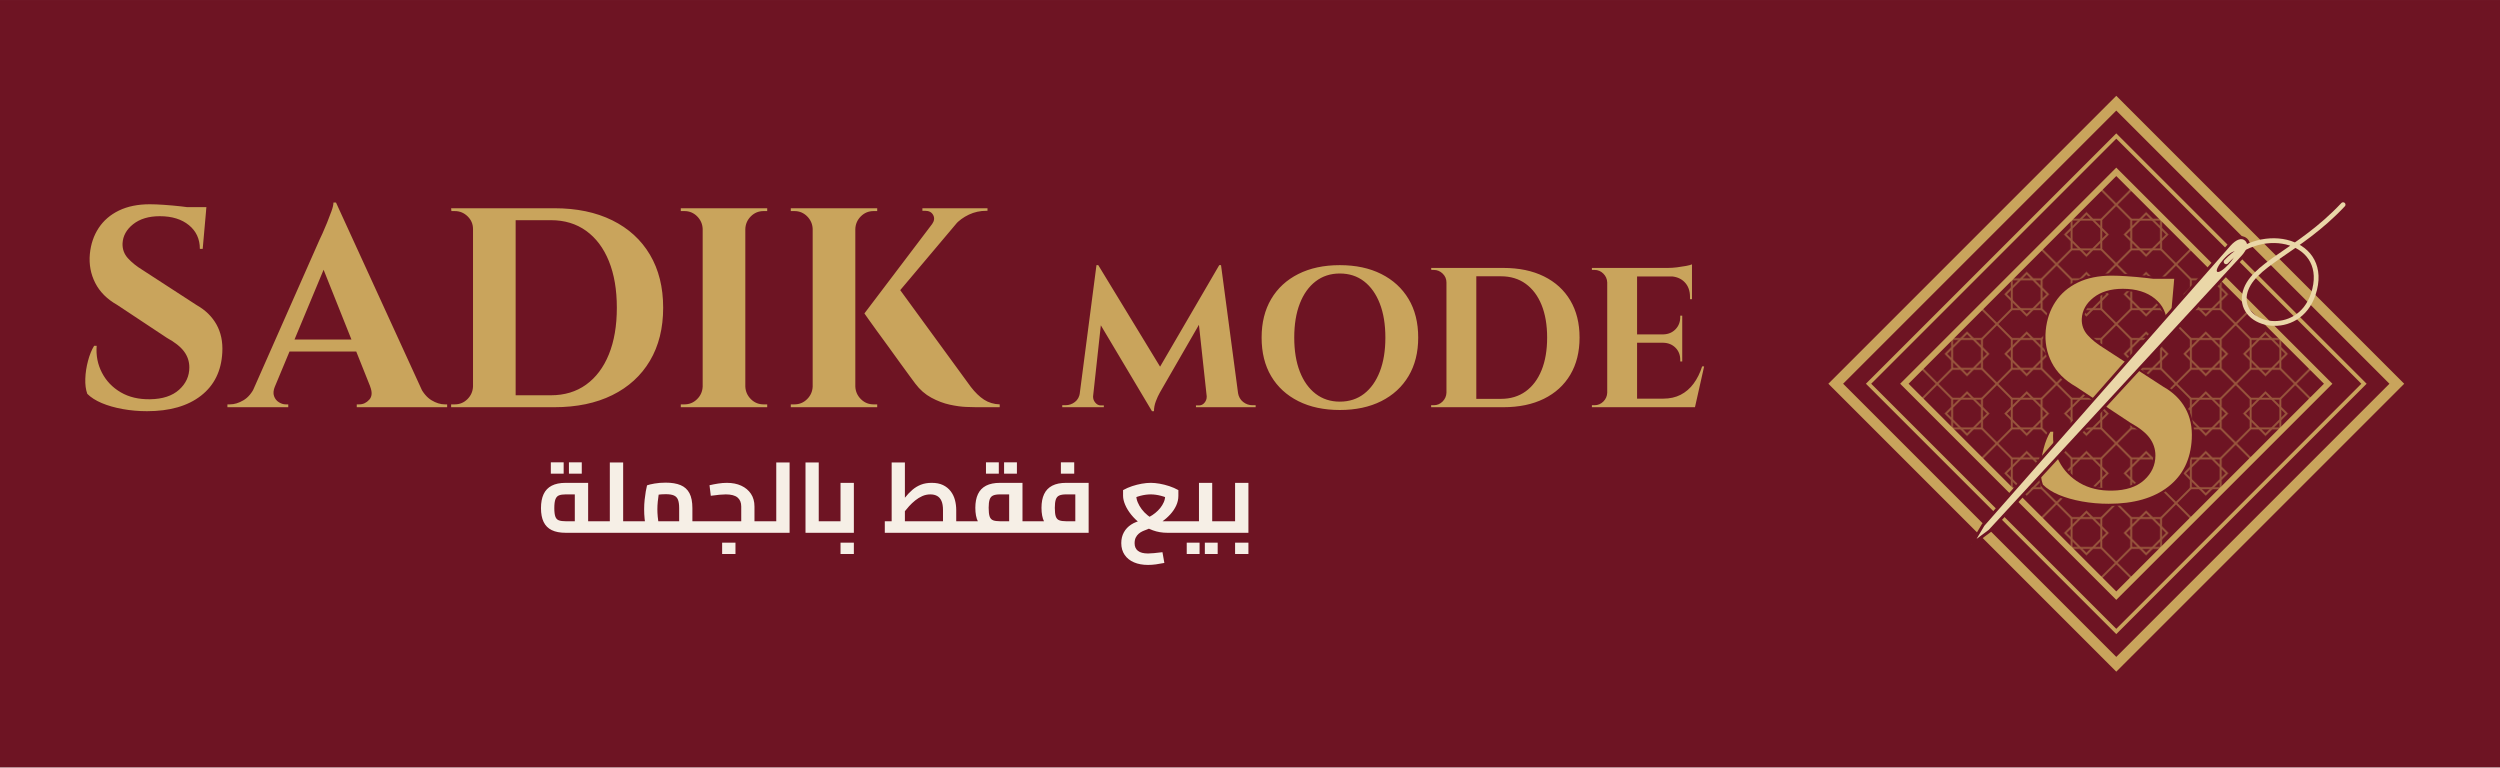
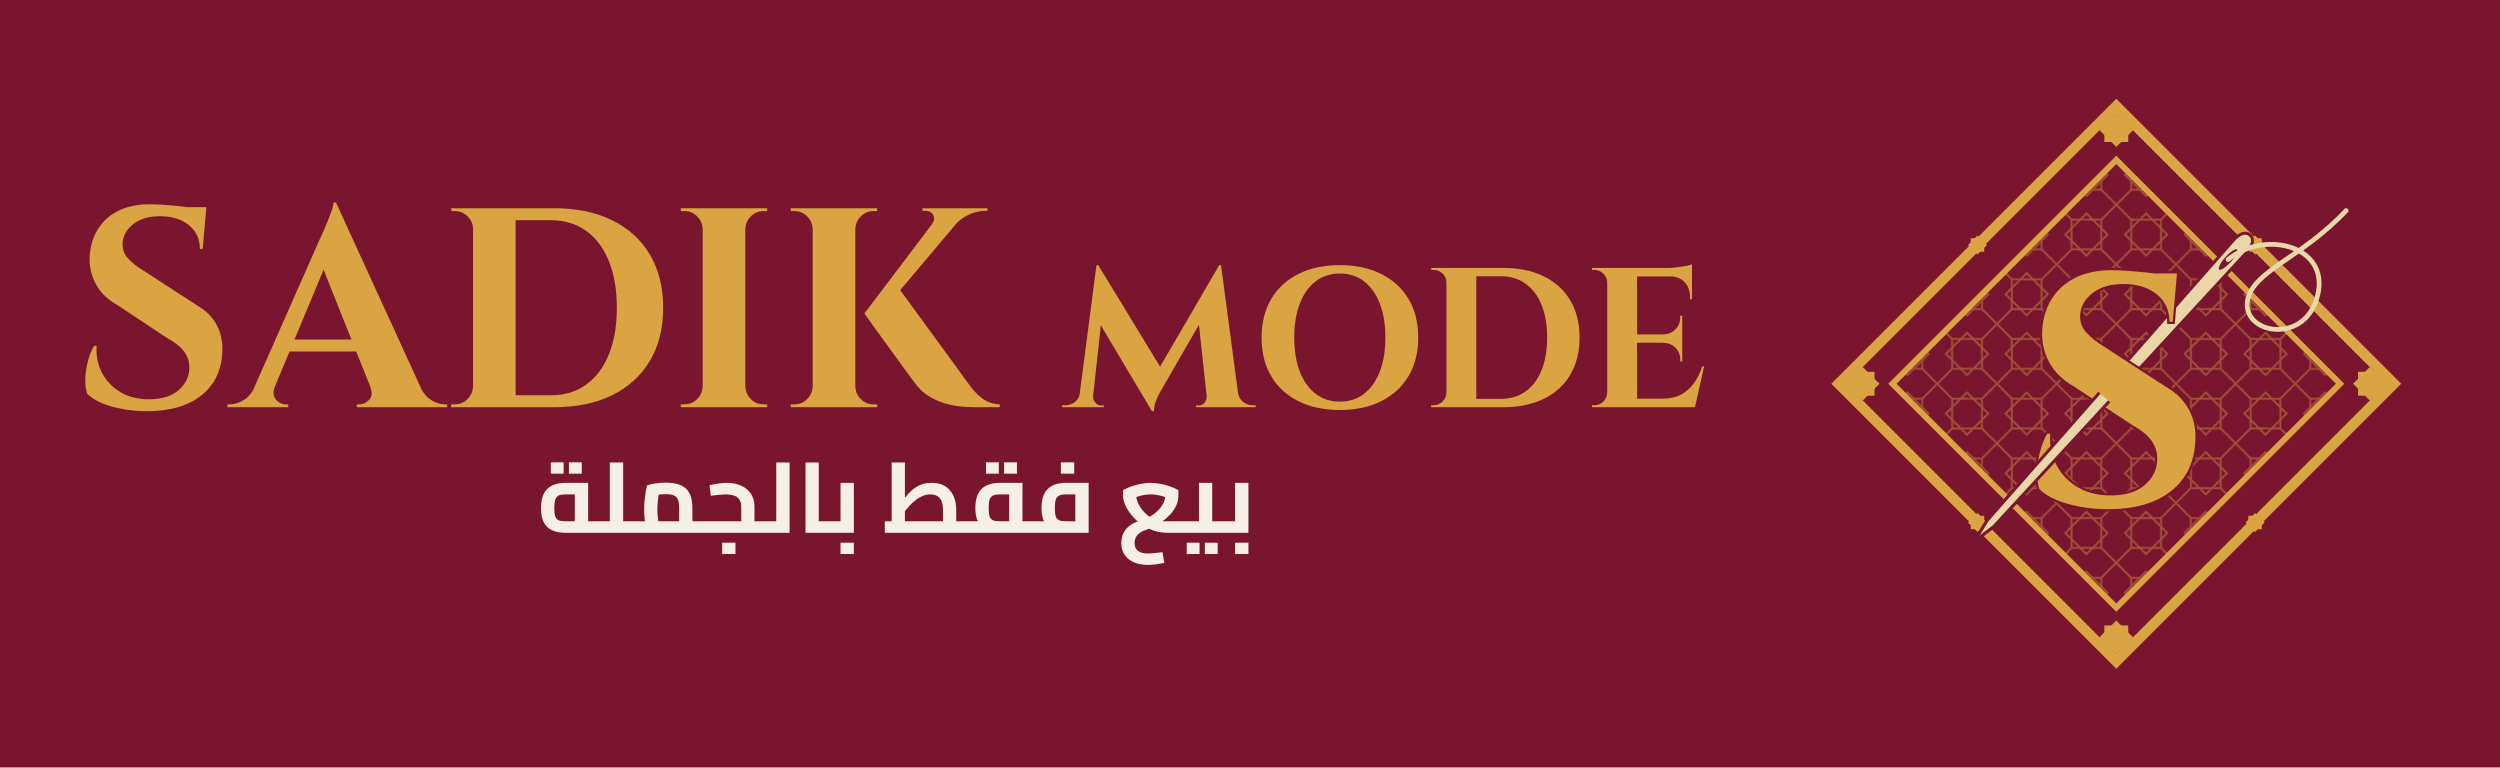
<svg xmlns="http://www.w3.org/2000/svg" viewBox="0 0 1759.06 540.00" width="1759" height="540">
-   <rect width="100%" height="100%" fill="#6E1423" />
-   <path fill="#C9A45C" d="M105.422 143.715Q109.422 143.715 115.322 144.115Q121.222 144.515 127.522 145.215Q133.822 145.915 138.522 146.615Q143.222 147.315 145.022 148.115L142.622 175.115H140.622Q140.622 164.715 132.922 158.415Q125.222 152.115 112.422 152.115Q100.822 152.115 93.722 157.715Q86.622 163.315 86.222 171.315Q86.022 177.315 90.022 181.715Q94.022 186.115 100.222 189.915L138.422 214.715Q147.622 219.915 152.322 228.315Q157.022 236.715 156.422 247.915Q155.422 267.515 141.422 278.415Q127.422 289.315 103.422 289.315Q94.622 289.315 86.322 287.815Q78.022 286.315 71.622 283.615Q65.222 280.915 61.422 277.115Q59.822 272.715 60.022 266.515Q60.222 260.315 61.922 253.915Q63.622 247.515 66.222 243.315H68.022Q67.222 253.515 71.722 262.215Q76.222 270.915 84.922 276.015Q93.622 281.115 105.622 280.915Q118.822 280.715 126.022 274.215Q133.222 267.715 133.222 258.515Q133.222 252.315 129.522 247.315Q125.822 242.315 117.422 237.715L82.422 214.515Q71.822 208.515 67.022 199.115Q62.222 189.715 63.222 178.715Q64.222 168.315 69.422 160.415Q74.622 152.515 83.722 148.115Q92.822 143.715 105.422 143.715ZM145.222 145.715 144.822 149.915H121.222V145.715ZM236.422 142.515 301.822 285.315H265.822L224.222 181.115ZM193.422 271.915Q191.822 275.915 192.822 278.715Q193.822 281.515 196.222 283.015Q198.622 284.515 201.022 284.515H202.822V286.515H160.022V284.515Q160.022 284.515 160.922 284.515Q161.822 284.515 161.822 284.515Q166.422 284.515 171.322 281.615Q176.222 278.715 179.422 271.915ZM236.422 142.515 237.222 166.915 187.622 285.915H173.022L224.822 168.715Q225.422 167.515 226.922 164.215Q228.422 160.915 230.122 156.715Q231.822 152.515 233.222 148.615Q234.622 144.715 234.622 142.515ZM257.422 238.915V247.315H198.622V238.915ZM260.422 271.915H295.422Q298.822 278.715 303.622 281.615Q308.422 284.515 313.022 284.515Q313.022 284.515 313.822 284.515Q314.622 284.515 314.622 284.515V286.515H251.022V284.515H252.822Q256.822 284.515 259.822 281.215Q262.822 277.915 260.422 271.915ZM390.022 146.515Q413.622 146.515 430.822 155.015Q448.022 163.515 457.322 179.215Q466.622 194.915 466.622 216.515Q466.622 238.115 457.322 253.815Q448.022 269.515 430.822 278.015Q413.622 286.515 390.022 286.515H342.422L342.222 278.115Q348.022 278.115 354.322 278.115Q360.622 278.115 366.622 278.115Q372.622 278.115 377.322 278.115Q382.022 278.115 384.822 278.115Q387.622 278.115 387.622 278.115Q402.022 278.115 412.422 270.615Q422.822 263.115 428.422 249.315Q434.022 235.515 434.022 216.515Q434.022 197.515 428.422 183.715Q422.822 169.915 412.422 162.415Q402.022 154.915 387.622 154.915Q387.622 154.915 384.722 154.915Q381.822 154.915 376.822 154.915Q371.822 154.915 365.622 154.915Q359.422 154.915 352.822 154.915Q346.222 154.915 340.222 154.915V146.515ZM362.822 146.515V286.515H332.822V146.515ZM333.422 271.915V286.515H317.422V284.515Q317.422 284.515 318.722 284.515Q320.022 284.515 320.022 284.515Q325.222 284.515 328.922 280.815Q332.622 277.115 332.822 271.915ZM333.422 161.115H332.822Q332.822 155.915 329.022 152.215Q325.222 148.515 320.022 148.515Q320.022 148.515 318.822 148.515Q317.622 148.515 317.622 148.515L317.422 146.515H333.422ZM524.422 146.515V286.515H494.422V146.515ZM495.022 271.915V286.515H479.022V284.515Q479.022 284.515 480.322 284.515Q481.622 284.515 481.622 284.515Q486.822 284.515 490.522 280.815Q494.222 277.115 494.422 271.915ZM495.022 161.115H494.422Q494.222 155.915 490.522 152.215Q486.822 148.515 481.622 148.515Q481.622 148.515 480.322 148.515Q479.022 148.515 479.022 148.515V146.515H495.022ZM523.822 271.915H524.422Q524.622 277.115 528.322 280.815Q532.022 284.515 537.222 284.515Q537.222 284.515 538.422 284.515Q539.622 284.515 539.822 284.515V286.515H523.822ZM523.822 161.115V146.515H539.822V148.515Q539.622 148.515 538.422 148.515Q537.222 148.515 537.222 148.515Q532.022 148.515 528.322 152.215Q524.622 155.915 524.422 161.115ZM630.622 200.315 683.022 272.115Q687.622 278.115 692.422 281.215Q697.222 284.315 703.422 284.515V286.515H687.022Q684.822 286.515 679.722 286.315Q674.622 286.115 668.222 284.715Q661.822 283.315 655.322 279.815Q648.822 276.315 644.022 269.915Q643.022 268.515 640.022 264.515Q637.022 260.515 633.022 254.915Q629.022 249.315 624.722 243.415Q620.422 237.515 616.622 232.315Q612.822 227.115 610.522 223.815Q608.222 220.515 608.222 220.515ZM680.822 147.915 620.622 219.315 608.222 220.515 663.222 147.915ZM694.822 146.515V148.315H694.022Q687.422 148.315 681.722 151.015Q676.022 153.715 672.022 158.115L655.822 157.715Q658.222 154.315 656.622 151.315Q655.022 148.315 651.022 148.315H649.022V146.515H694.022ZM601.822 146.515V286.515H571.822V146.515ZM572.422 271.915V286.515H556.422V284.515Q556.622 284.515 557.722 284.515Q558.822 284.515 559.022 284.515Q564.222 284.515 567.922 280.815Q571.622 277.115 571.822 271.915ZM572.422 161.115H571.822Q571.622 155.915 567.922 152.215Q564.222 148.515 559.022 148.515Q558.822 148.515 557.722 148.515Q556.622 148.515 556.422 148.515V146.515H572.422ZM601.222 271.915H601.822Q602.022 277.115 605.722 280.815Q609.422 284.515 614.622 284.515Q614.822 284.515 615.922 284.515Q617.022 284.515 617.222 284.515V286.515H601.222ZM601.222 161.115V146.515H617.222V148.515Q617.022 148.515 615.922 148.515Q614.822 148.515 614.622 148.515Q609.422 148.515 605.722 152.215Q602.022 155.915 601.822 161.115Z" />
-   <path fill="#C9A45C" d="M857.882 186.555 859.002 201.815 817.422 273.915Q817.422 273.915 816.022 276.365Q814.622 278.815 813.292 282.315Q811.962 285.815 811.962 289.315H810.562L805.102 277.135ZM762.962 276.295V286.515H747.422V285.115Q747.562 285.115 748.612 285.115Q749.662 285.115 749.662 285.115Q753.442 285.115 756.382 282.805Q759.322 280.495 759.882 276.295ZM769.122 278.535Q769.122 278.675 769.122 278.815Q769.122 278.955 769.122 279.235Q769.122 281.475 770.732 283.365Q772.342 285.255 774.582 285.255H776.682V286.515H768.142V278.535ZM771.502 186.555H772.762L777.662 200.555L768.282 286.515H758.482ZM772.762 186.555 818.542 261.735 810.562 289.315 769.122 219.735ZM859.142 186.555 872.442 286.515H849.902L842.902 222.115L857.882 186.555ZM868.102 276.295H871.042Q871.742 280.495 874.682 282.805Q877.622 285.115 881.262 285.115Q881.262 285.115 882.382 285.115Q883.502 285.115 883.502 285.115V286.515H868.102ZM849.062 278.535H850.042V286.515H841.502V285.255H843.602Q845.982 285.255 847.522 283.365Q849.062 281.475 849.062 279.235Q849.062 278.955 849.062 278.815Q849.062 278.675 849.062 278.535ZM942.722 186.555Q959.522 186.555 971.912 192.785Q984.302 199.015 991.092 210.355Q997.882 221.695 997.882 237.515Q997.882 253.195 991.092 264.605Q984.302 276.015 971.912 282.245Q959.522 288.475 942.722 288.475Q925.922 288.475 913.532 282.245Q901.142 276.015 894.422 264.675Q887.702 253.335 887.702 237.515Q887.702 221.835 894.422 210.425Q901.142 199.015 913.532 192.785Q925.922 186.555 942.722 186.555ZM942.722 282.595Q952.662 282.595 959.802 277.065Q966.942 271.535 970.862 261.455Q974.782 251.375 974.782 237.515Q974.782 223.655 970.862 213.575Q966.942 203.495 959.802 197.965Q952.662 192.435 942.722 192.435Q932.922 192.435 925.712 197.965Q918.502 203.495 914.582 213.575Q910.662 223.655 910.662 237.515Q910.662 251.375 914.582 261.455Q918.502 271.535 925.712 277.065Q932.922 282.595 942.722 282.595ZM1057.802 188.515Q1074.322 188.515 1086.362 194.465Q1098.402 200.415 1104.912 211.405Q1111.422 222.395 1111.422 237.515Q1111.422 252.635 1104.912 263.625Q1098.402 274.615 1086.362 280.565Q1074.322 286.515 1057.802 286.515H1024.482L1024.342 280.635Q1028.402 280.635 1032.812 280.635Q1037.222 280.635 1041.422 280.635Q1045.622 280.635 1048.912 280.635Q1052.202 280.635 1054.162 280.635Q1056.122 280.635 1056.122 280.635Q1066.202 280.635 1073.482 275.385Q1080.762 270.135 1084.682 260.475Q1088.602 250.815 1088.602 237.515Q1088.602 224.215 1084.682 214.555Q1080.762 204.895 1073.482 199.645Q1066.202 194.395 1056.122 194.395Q1056.122 194.395 1054.092 194.395Q1052.062 194.395 1048.562 194.395Q1045.062 194.395 1040.722 194.395Q1036.382 194.395 1031.762 194.395Q1027.142 194.395 1022.942 194.395V188.515ZM1038.762 188.515V286.515H1017.762V188.515ZM1018.182 276.295V286.515H1006.982V285.115Q1006.982 285.115 1007.892 285.115Q1008.802 285.115 1008.802 285.115Q1012.442 285.115 1015.032 282.525Q1017.622 279.935 1017.762 276.295ZM1018.182 198.735H1017.762Q1017.762 195.095 1015.102 192.505Q1012.442 189.915 1008.802 189.915Q1008.802 189.915 1007.962 189.915Q1007.122 189.915 1007.122 189.915L1006.982 188.515H1018.182ZM1151.882 188.515V286.515H1130.882V188.515ZM1188.842 280.495 1192.202 286.515H1151.462V280.495ZM1183.662 235.275V241.155H1151.462V235.275ZM1190.522 188.515V194.535H1151.462V188.515ZM1199.062 257.815 1192.622 286.515H1165.182L1170.222 280.495Q1177.222 280.495 1182.542 277.765Q1187.862 275.035 1191.642 269.925Q1195.422 264.815 1197.662 257.815ZM1183.662 240.875V254.315H1182.262V253.195Q1182.262 248.015 1178.902 244.655Q1175.542 241.295 1170.362 241.155V240.875ZM1183.662 222.115V235.555H1170.362V235.275Q1175.542 235.135 1178.902 231.705Q1182.262 228.275 1182.262 223.095V222.115ZM1190.522 194.115V210.495H1189.122V208.815Q1189.122 202.375 1185.272 198.455Q1181.422 194.535 1174.842 194.395V194.115ZM1190.522 185.995V190.055L1173.442 188.515Q1176.522 188.515 1179.952 188.095Q1183.382 187.675 1186.322 187.115Q1189.262 186.555 1190.522 185.995ZM1131.302 276.295V286.515H1120.102V285.115Q1120.102 285.115 1121.012 285.115Q1121.922 285.115 1121.922 285.115Q1125.562 285.115 1128.152 282.525Q1130.742 279.935 1130.882 276.295ZM1131.302 198.735H1130.882Q1130.742 195.095 1128.152 192.505Q1125.562 189.915 1121.922 189.915Q1121.922 189.915 1121.012 189.915Q1120.102 189.915 1120.102 189.915V188.515H1131.302Z" />
+   <rect width="100%" height="100%" fill="#7A1530" />
+   <path fill="#D9A441" d="M105.422 143.715Q109.422 143.715 115.322 144.115Q121.222 144.515 127.522 145.215Q133.822 145.915 138.522 146.615Q143.222 147.315 145.022 148.115L142.622 175.115H140.622Q140.622 164.715 132.922 158.415Q125.222 152.115 112.422 152.115Q100.822 152.115 93.722 157.715Q86.622 163.315 86.222 171.315Q86.022 177.315 90.022 181.715Q94.022 186.115 100.222 189.915L138.422 214.715Q147.622 219.915 152.322 228.315Q157.022 236.715 156.422 247.915Q155.422 267.515 141.422 278.415Q127.422 289.315 103.422 289.315Q94.622 289.315 86.322 287.815Q78.022 286.315 71.622 283.615Q65.222 280.915 61.422 277.115Q59.822 272.715 60.022 266.515Q60.222 260.315 61.922 253.915Q63.622 247.515 66.222 243.315H68.022Q67.222 253.515 71.722 262.215Q76.222 270.915 84.922 276.015Q93.622 281.115 105.622 280.915Q118.822 280.715 126.022 274.215Q133.222 267.715 133.222 258.515Q133.222 252.315 129.522 247.315Q125.822 242.315 117.422 237.715L82.422 214.515Q71.822 208.515 67.022 199.115Q62.222 189.715 63.222 178.715Q64.222 168.315 69.422 160.415Q74.622 152.515 83.722 148.115Q92.822 143.715 105.422 143.715ZM145.222 145.715 144.822 149.915H121.222V145.715ZM236.422 142.515 301.822 285.315H265.822L224.222 181.115ZM193.422 271.915Q191.822 275.915 192.822 278.715Q193.822 281.515 196.222 283.015Q198.622 284.515 201.022 284.515H202.822V286.515H160.022V284.515Q160.022 284.515 160.922 284.515Q161.822 284.515 161.822 284.515Q166.422 284.515 171.322 281.615Q176.222 278.715 179.422 271.915ZM236.422 142.515 237.222 166.915 187.622 285.915H173.022L224.822 168.715Q225.422 167.515 226.922 164.215Q228.422 160.915 230.122 156.715Q231.822 152.515 233.222 148.615Q234.622 144.715 234.622 142.515ZM257.422 238.915V247.315H198.622V238.915ZM260.422 271.915H295.422Q298.822 278.715 303.622 281.615Q308.422 284.515 313.022 284.515Q313.022 284.515 313.822 284.515Q314.622 284.515 314.622 284.515V286.515H251.022V284.515H252.822Q256.822 284.515 259.822 281.215Q262.822 277.915 260.422 271.915ZM390.022 146.515Q413.622 146.515 430.822 155.015Q448.022 163.515 457.322 179.215Q466.622 194.915 466.622 216.515Q466.622 238.115 457.322 253.815Q448.022 269.515 430.822 278.015Q413.622 286.515 390.022 286.515H342.422L342.222 278.115Q348.022 278.115 354.322 278.115Q360.622 278.115 366.622 278.115Q372.622 278.115 377.322 278.115Q382.022 278.115 384.822 278.115Q387.622 278.115 387.622 278.115Q402.022 278.115 412.422 270.615Q422.822 263.115 428.422 249.315Q434.022 235.515 434.022 216.515Q434.022 197.515 428.422 183.715Q422.822 169.915 412.422 162.415Q402.022 154.915 387.622 154.915Q387.622 154.915 384.722 154.915Q381.822 154.915 376.822 154.915Q371.822 154.915 365.622 154.915Q359.422 154.915 352.822 154.915Q346.222 154.915 340.222 154.915V146.515ZM362.822 146.515V286.515H332.822V146.515ZM333.422 271.915V286.515H317.422V284.515Q317.422 284.515 318.722 284.515Q320.022 284.515 320.022 284.515Q325.222 284.515 328.922 280.815Q332.622 277.115 332.822 271.915ZM333.422 161.115H332.822Q332.822 155.915 329.022 152.215Q325.222 148.515 320.022 148.515Q320.022 148.515 318.822 148.515Q317.622 148.515 317.622 148.515L317.422 146.515H333.422ZM524.422 146.515V286.515H494.422V146.515ZM495.022 271.915V286.515H479.022V284.515Q479.022 284.515 480.322 284.515Q481.622 284.515 481.622 284.515Q486.822 284.515 490.522 280.815Q494.222 277.115 494.422 271.915ZM495.022 161.115H494.422Q494.222 155.915 490.522 152.215Q486.822 148.515 481.622 148.515Q481.622 148.515 480.322 148.515Q479.022 148.515 479.022 148.515V146.515H495.022ZM523.822 271.915H524.422Q524.622 277.115 528.322 280.815Q532.022 284.515 537.222 284.515Q537.222 284.515 538.422 284.515Q539.622 284.515 539.822 284.515V286.515H523.822ZM523.822 161.115V146.515H539.822V148.515Q539.622 148.515 538.422 148.515Q537.222 148.515 537.222 148.515Q532.022 148.515 528.322 152.215Q524.622 155.915 524.422 161.115ZM630.622 200.315 683.022 272.115Q687.622 278.115 692.422 281.215Q697.222 284.315 703.422 284.515V286.515H687.022Q684.822 286.515 679.722 286.315Q674.622 286.115 668.222 284.715Q661.822 283.315 655.322 279.815Q648.822 276.315 644.022 269.915Q643.022 268.515 640.022 264.515Q637.022 260.515 633.022 254.915Q629.022 249.315 624.722 243.415Q620.422 237.515 616.622 232.315Q612.822 227.115 610.522 223.815Q608.222 220.515 608.222 220.515ZM680.822 147.915 620.622 219.315 608.222 220.515 663.222 147.915ZM694.822 146.515V148.315H694.022Q687.422 148.315 681.722 151.015Q676.022 153.715 672.022 158.115L655.822 157.715Q658.222 154.315 656.622 151.315Q655.022 148.315 651.022 148.315H649.022V146.515H694.022ZM601.822 146.515V286.515H571.822V146.515ZM572.422 271.915V286.515H556.422V284.515Q556.622 284.515 557.722 284.515Q558.822 284.515 559.022 284.515Q564.222 284.515 567.922 280.815Q571.622 277.115 571.822 271.915ZM572.422 161.115H571.822Q571.622 155.915 567.922 152.215Q564.222 148.515 559.022 148.515Q558.822 148.515 557.722 148.515Q556.622 148.515 556.422 148.515V146.515H572.422ZM601.222 271.915H601.822Q602.022 277.115 605.722 280.815Q609.422 284.515 614.622 284.515Q614.822 284.515 615.922 284.515Q617.022 284.515 617.222 284.515V286.515H601.222ZM601.222 161.115V146.515H617.222V148.515Q617.022 148.515 615.922 148.515Q614.822 148.515 614.622 148.515Q609.422 148.515 605.722 152.215Q602.022 155.915 601.822 161.115Z" />
+   <path fill="#D9A441" d="M857.882 186.555 859.002 201.815 817.422 273.915Q817.422 273.915 816.022 276.365Q814.622 278.815 813.292 282.315Q811.962 285.815 811.962 289.315H810.562L805.102 277.135ZM762.962 276.295V286.515H747.422V285.115Q747.562 285.115 748.612 285.115Q749.662 285.115 749.662 285.115Q753.442 285.115 756.382 282.805Q759.322 280.495 759.882 276.295ZM769.122 278.535Q769.122 278.675 769.122 278.815Q769.122 278.955 769.122 279.235Q769.122 281.475 770.732 283.365Q772.342 285.255 774.582 285.255H776.682V286.515H768.142V278.535ZM771.502 186.555H772.762L777.662 200.555L768.282 286.515H758.482ZM772.762 186.555 818.542 261.735 810.562 289.315 769.122 219.735ZM859.142 186.555 872.442 286.515H849.902L842.902 222.115L857.882 186.555ZM868.102 276.295H871.042Q871.742 280.495 874.682 282.805Q877.622 285.115 881.262 285.115Q881.262 285.115 882.382 285.115Q883.502 285.115 883.502 285.115V286.515H868.102ZM849.062 278.535H850.042V286.515H841.502V285.255H843.602Q845.982 285.255 847.522 283.365Q849.062 281.475 849.062 279.235Q849.062 278.955 849.062 278.815Q849.062 278.675 849.062 278.535ZM942.722 186.555Q959.522 186.555 971.912 192.785Q984.302 199.015 991.092 210.355Q997.882 221.695 997.882 237.515Q997.882 253.195 991.092 264.605Q984.302 276.015 971.912 282.245Q959.522 288.475 942.722 288.475Q925.922 288.475 913.532 282.245Q901.142 276.015 894.422 264.675Q887.702 253.335 887.702 237.515Q887.702 221.835 894.422 210.425Q901.142 199.015 913.532 192.785Q925.922 186.555 942.722 186.555ZM942.722 282.595Q952.662 282.595 959.802 277.065Q966.942 271.535 970.862 261.455Q974.782 251.375 974.782 237.515Q974.782 223.655 970.862 213.575Q966.942 203.495 959.802 197.965Q952.662 192.435 942.722 192.435Q932.922 192.435 925.712 197.965Q918.502 203.495 914.582 213.575Q910.662 223.655 910.662 237.515Q910.662 251.375 914.582 261.455Q918.502 271.535 925.712 277.065Q932.922 282.595 942.722 282.595ZM1057.802 188.515Q1074.322 188.515 1086.362 194.465Q1098.402 200.415 1104.912 211.405Q1111.422 222.395 1111.422 237.515Q1111.422 252.635 1104.912 263.625Q1098.402 274.615 1086.362 280.565Q1074.322 286.515 1057.802 286.515H1024.482L1024.342 280.635Q1028.402 280.635 1032.812 280.635Q1037.222 280.635 1041.422 280.635Q1045.622 280.635 1048.912 280.635Q1052.202 280.635 1054.162 280.635Q1056.122 280.635 1056.122 280.635Q1066.202 280.635 1073.482 275.385Q1080.762 270.135 1084.682 260.475Q1088.602 250.815 1088.602 237.515Q1088.602 224.215 1084.682 214.555Q1080.762 204.895 1073.482 199.645Q1066.202 194.395 1056.122 194.395Q1056.122 194.395 1054.092 194.395Q1052.062 194.395 1048.562 194.395Q1045.062 194.395 1040.722 194.395Q1036.382 194.395 1031.762 194.395Q1027.142 194.395 1022.942 194.395V188.515ZM1038.762 188.515V286.515H1017.762V188.515ZM1018.182 276.295V286.515H1006.982V285.115Q1006.982 285.115 1007.892 285.115Q1008.802 285.115 1008.802 285.115Q1012.442 285.115 1015.032 282.525Q1017.622 279.935 1017.762 276.295ZM1018.182 198.735H1017.762Q1017.762 195.095 1015.102 192.505Q1012.442 189.915 1008.802 189.915Q1008.802 189.915 1007.962 189.915Q1007.122 189.915 1007.122 189.915L1006.982 188.515H1018.182ZM1151.882 188.515V286.515H1130.882V188.515ZM1188.842 280.495 1192.202 286.515H1151.462V280.495ZM1183.662 235.275V241.155H1151.462V235.275ZM1190.522 188.515V194.535H1151.462V188.515ZM1199.062 257.815 1192.622 286.515H1165.182L1170.222 280.495Q1177.222 280.495 1182.542 277.765Q1187.862 275.035 1191.642 269.925Q1195.422 264.815 1197.662 257.815ZM1183.662 240.875V254.315H1182.262V253.195Q1182.262 248.015 1178.902 244.655Q1175.542 241.295 1170.362 241.155V240.875ZM1183.662 222.115V235.555H1170.362V235.275Q1175.542 235.135 1178.902 231.705Q1182.262 228.275 1182.262 223.095V222.115ZM1190.522 194.115V210.495H1189.122V208.815Q1189.122 202.375 1185.272 198.455Q1181.422 194.535 1174.842 194.395V194.115ZM1190.522 185.995V190.055L1173.442 188.515Q1176.522 188.515 1179.952 188.095Q1183.382 187.675 1186.322 187.115Q1189.262 186.555 1190.522 185.995ZM1131.302 276.295V286.515H1120.102V285.115Q1120.102 285.115 1121.012 285.115Q1121.922 285.115 1121.922 285.115Q1125.562 285.115 1128.152 282.525Q1130.742 279.935 1130.882 276.295ZM1131.302 198.735H1130.882Q1130.742 195.095 1128.152 192.505Q1125.562 189.915 1121.922 189.915Q1121.922 189.915 1121.012 189.915Q1120.102 189.915 1120.102 189.915V188.515H1131.302Z" />
  <path fill="#F6EFE6" d="M398.006 374.875Q392.056 374.875 388.206 372.985Q384.356 371.095 382.501 367.245Q380.646 363.395 380.646 357.515Q380.646 351.635 382.501 347.68Q384.356 343.725 388.206 341.73Q392.056 339.735 398.006 339.735H413.826V370.465H404.446V345.825L406.756 347.855H398.006Q395.136 347.855 393.386 348.52Q391.636 349.185 390.831 351.25Q390.026 353.315 390.026 357.515Q390.026 361.505 390.761 363.5Q391.496 365.495 393.246 366.125Q394.996 366.755 398.006 366.755H421.176V374.875ZM421.176 374.875V366.755Q421.596 366.755 421.841 367.035Q422.086 367.315 422.261 367.875Q422.436 368.435 422.506 369.17Q422.576 369.905 422.576 370.815Q422.576 371.725 422.506 372.495Q422.436 373.265 422.261 373.79Q422.086 374.315 421.841 374.595Q421.596 374.875 421.176 374.875ZM387.576 333.295V325.315H396.606V333.295ZM400.316 333.295V325.315H409.346V333.295ZM438.466 374.875V366.755H445.816V374.875ZM421.176 374.875Q420.756 374.875 420.511 374.595Q420.266 374.315 420.091 373.79Q419.916 373.265 419.846 372.495Q419.776 371.725 419.776 370.815Q419.776 369.555 419.916 368.68Q420.056 367.805 420.371 367.28Q420.686 366.755 421.176 366.755ZM429.086 374.875V325.385H438.466V374.875ZM421.176 374.875V366.755H429.086V374.875ZM445.816 374.875V366.755Q446.236 366.755 446.516 367.035Q446.796 367.315 446.936 367.875Q447.076 368.435 447.146 369.17Q447.216 369.905 447.216 370.815Q447.216 371.725 447.146 372.495Q447.076 373.265 446.936 373.79Q446.796 374.315 446.516 374.595Q446.236 374.875 445.816 374.875ZM487.186 374.875V366.755H494.606V374.875ZM445.816 374.875Q445.396 374.875 445.151 374.595Q444.906 374.315 444.731 373.79Q444.556 373.265 444.486 372.495Q444.416 371.725 444.416 370.815Q444.416 369.555 444.556 368.68Q444.696 367.805 445.011 367.28Q445.326 366.755 445.816 366.755ZM445.816 374.875V366.755H482.146L477.876 370.395V357.515Q477.876 353.735 477.036 351.6Q476.196 349.465 474.131 348.59Q472.066 347.715 468.426 347.715Q465.556 347.715 462.791 348.1Q460.026 348.485 458.486 349.115L464.296 343.655Q463.876 345.265 463.491 347.715Q463.106 350.165 462.826 352.93Q462.546 355.695 462.546 358.355Q462.546 360.805 462.791 363.465Q463.036 366.125 463.351 368.155Q463.666 370.185 463.876 370.955L454.986 373.405Q454.706 372.425 454.286 370.185Q453.866 367.945 453.551 364.865Q453.236 361.785 453.236 358.355Q453.236 354.855 453.586 351.6Q453.936 348.345 454.391 345.72Q454.846 343.095 455.266 341.485Q456.946 340.855 460.516 340.225Q464.086 339.595 468.426 339.595Q474.726 339.595 478.891 341.345Q483.056 343.095 485.121 347.015Q487.186 350.935 487.186 357.585V374.875ZM494.606 374.875V366.755Q494.956 366.755 495.236 367.035Q495.516 367.315 495.656 367.875Q495.796 368.435 495.901 369.17Q496.006 369.905 496.006 370.815Q496.006 371.725 495.901 372.495Q495.796 373.265 495.656 373.79Q495.516 374.315 495.236 374.595Q494.956 374.875 494.606 374.875ZM530.866 374.875V366.755H538.286V374.875ZM494.606 374.875Q494.186 374.875 493.941 374.595Q493.696 374.315 493.521 373.79Q493.346 373.265 493.276 372.495Q493.206 371.725 493.206 370.815Q493.206 369.555 493.346 368.68Q493.486 367.805 493.801 367.28Q494.116 366.755 494.606 366.755ZM494.606 374.875V366.755H524.706L521.556 369.345V356.395Q521.556 352.195 518.931 350.025Q516.306 347.855 510.636 347.855Q509.026 347.855 506.226 348.1Q503.426 348.345 500.136 348.835L499.226 341.415Q502.236 340.715 505.351 340.225Q508.466 339.735 511.476 339.735Q517.216 339.735 521.556 341.73Q525.896 343.725 528.381 347.435Q530.866 351.145 530.866 356.395V374.875ZM538.286 374.875V366.755Q538.636 366.755 538.916 367.035Q539.196 367.315 539.336 367.875Q539.476 368.435 539.581 369.17Q539.686 369.905 539.686 370.815Q539.686 371.725 539.581 372.495Q539.476 373.265 539.336 373.79Q539.196 374.315 538.916 374.595Q538.636 374.875 538.286 374.875ZM508.116 389.785V381.805H517.496V389.785ZM546.196 374.875V325.385H555.576V374.875ZM538.286 374.875V366.755H546.196V374.875ZM538.286 374.875Q537.866 374.875 537.621 374.595Q537.376 374.315 537.201 373.79Q537.026 373.265 536.956 372.495Q536.886 371.725 536.886 370.815Q536.886 369.555 537.026 368.68Q537.166 367.805 537.481 367.28Q537.796 366.755 538.286 366.755ZM576.086 374.875V366.755H584.066V374.875ZM566.776 374.875V325.385H576.086V374.875ZM584.066 374.875V366.755Q584.486 366.755 584.731 367.035Q584.976 367.315 585.151 367.875Q585.326 368.435 585.396 369.17Q585.466 369.905 585.466 370.815Q585.466 371.725 585.396 372.495Q585.326 373.265 585.151 373.79Q584.976 374.315 584.731 374.595Q584.486 374.875 584.066 374.875ZM584.066 374.875V366.755H596.876L591.416 371.305V339.735H600.796V374.875ZM584.066 374.875Q583.646 374.875 583.401 374.595Q583.156 374.315 582.981 373.79Q582.806 373.265 582.736 372.495Q582.666 371.725 582.666 370.815Q582.666 369.555 582.806 368.68Q582.946 367.805 583.261 367.28Q583.576 366.755 584.066 366.755ZM591.416 389.785V381.805H600.796V389.785ZM672.826 374.875V366.755H680.246V374.875ZM622.566 374.875V366.755H671.426L663.516 373.615V358.915Q663.516 354.925 662.466 352.51Q661.416 350.095 659.421 348.975Q657.426 347.855 654.626 347.855Q651.616 347.855 648.956 349.045Q646.296 350.235 643.951 352.125Q641.606 354.015 639.646 356.185Q637.686 358.355 636.146 360.35Q634.606 362.345 633.486 363.745L631.386 356.955Q634.256 353.315 636.741 350.165Q639.226 347.015 641.956 344.67Q644.686 342.325 647.976 341.03Q651.266 339.735 655.606 339.735Q660.296 339.735 663.551 341.31Q666.806 342.885 668.906 345.615Q671.006 348.345 671.916 351.775Q672.826 355.205 672.826 358.915V374.875ZM627.396 366.755V325.385H636.706V366.755ZM680.246 374.875V366.755Q680.666 366.755 680.946 367.035Q681.226 367.315 681.366 367.875Q681.506 368.435 681.576 369.17Q681.646 369.905 681.646 370.815Q681.646 371.725 681.576 372.495Q681.506 373.265 681.366 373.79Q681.226 374.315 680.946 374.595Q680.666 374.875 680.246 374.875ZM719.446 374.875V366.755H726.796V374.875ZM680.246 374.875Q679.826 374.875 679.581 374.595Q679.336 374.315 679.161 373.79Q678.986 373.265 678.916 372.495Q678.846 371.725 678.846 370.815Q678.846 369.555 678.986 368.68Q679.126 367.805 679.441 367.28Q679.756 366.755 680.246 366.755ZM680.246 374.875V366.755H712.936L710.066 369.205V345.825L712.446 347.855H703.626Q700.546 347.855 698.796 348.625Q697.046 349.395 696.346 351.46Q695.646 353.525 695.646 357.305Q695.646 361.435 696.346 363.43Q697.046 365.425 698.796 366.09Q700.546 366.755 703.626 366.755V374.035Q697.676 374.035 693.826 372.355Q689.976 370.675 688.121 367.0Q686.266 363.325 686.266 357.305Q686.266 351.565 688.121 347.645Q689.976 343.725 693.826 341.73Q697.676 339.735 703.626 339.735H719.446V374.875ZM726.796 374.875V366.755Q727.216 366.755 727.496 367.035Q727.776 367.315 727.916 367.875Q728.056 368.435 728.126 369.17Q728.196 369.905 728.196 370.815Q728.196 371.725 728.126 372.495Q728.056 373.265 727.916 373.79Q727.776 374.315 727.496 374.595Q727.216 374.875 726.796 374.875ZM693.756 333.295V325.315H702.786V333.295ZM706.496 333.295V325.315H715.526V333.295ZM726.796 374.875V366.755H759.486L756.616 369.205V345.825L758.996 347.855H750.176Q747.096 347.855 745.346 348.625Q743.596 349.395 742.896 351.46Q742.196 353.525 742.196 357.305Q742.196 361.435 742.896 363.43Q743.596 365.425 745.346 366.09Q747.096 366.755 750.176 366.755V374.035Q744.226 374.035 740.376 372.355Q736.526 370.675 734.671 367.0Q732.816 363.325 732.816 357.305Q732.816 351.565 734.671 347.645Q736.526 343.725 740.376 341.73Q744.226 339.735 750.176 339.735H765.996V374.875ZM726.796 374.875Q726.376 374.875 726.131 374.595Q725.886 374.315 725.711 373.79Q725.536 373.265 725.466 372.495Q725.396 371.725 725.396 370.815Q725.396 369.555 725.536 368.68Q725.676 367.805 725.991 367.28Q726.306 366.755 726.796 366.755ZM746.466 333.295V325.315H755.846V333.295ZM817.936 388.525 819.266 396.085Q816.116 396.715 813.281 397.1Q810.446 397.485 807.786 397.485Q802.116 397.485 797.881 395.665Q793.646 393.845 791.301 390.38Q788.956 386.915 788.956 382.155Q788.956 377.885 790.776 374.56Q792.596 371.235 795.956 369.065Q799.316 366.895 803.726 366.125L804.496 365.565Q806.526 364.865 808.696 363.71Q810.866 362.555 812.861 360.945Q814.856 359.335 816.396 357.41Q817.936 355.485 818.881 353.315Q819.826 351.145 819.826 348.835V344.355L824.306 351.775Q820.666 349.815 816.851 348.835Q813.036 347.855 809.676 347.855Q806.246 347.855 802.466 348.835Q798.686 349.815 795.046 351.775L799.526 344.355V348.835Q799.526 351.005 800.541 353.455Q801.556 355.905 803.306 358.25Q805.056 360.595 807.436 362.52Q809.816 364.445 812.616 365.6Q815.416 366.755 818.356 366.755H832.496V374.875H821.366Q815.906 374.875 811.146 373.125Q806.386 371.375 802.536 368.47Q798.686 365.565 795.921 362.1Q793.156 358.635 791.686 355.17Q790.216 351.705 790.216 348.835V344.845Q793.226 343.165 796.621 342.045Q800.016 340.925 803.376 340.33Q806.736 339.735 809.676 339.735Q812.616 339.735 815.976 340.33Q819.336 340.925 822.731 342.045Q826.126 343.165 829.136 344.845V348.835Q829.136 352.405 827.596 355.73Q826.056 359.055 823.431 361.925Q820.806 364.795 817.516 367.105Q814.226 369.415 810.726 370.955Q810.166 371.235 809.116 371.69Q808.066 372.145 806.911 372.6Q805.756 373.055 804.916 373.37Q804.076 373.685 803.866 373.825Q802.466 374.455 801.206 375.54Q799.946 376.625 799.141 378.235Q798.336 379.845 798.336 382.225Q798.336 385.725 800.681 387.58Q803.026 389.435 807.786 389.435Q809.466 389.435 811.951 389.19Q814.436 388.945 817.936 388.525ZM832.496 374.875V366.755Q832.916 366.755 833.161 367.035Q833.406 367.315 833.581 367.875Q833.756 368.435 833.826 369.17Q833.896 369.905 833.896 370.815Q833.896 371.725 833.826 372.495Q833.756 373.265 833.581 373.79Q833.406 374.315 833.161 374.595Q832.916 374.875 832.496 374.875ZM852.936 374.875V366.755H861.686V374.875ZM861.686 374.875V366.755Q862.036 366.755 862.316 367.035Q862.596 367.315 862.736 367.875Q862.876 368.435 862.981 369.17Q863.086 369.905 863.086 370.815Q863.086 371.725 862.981 372.495Q862.876 373.265 862.736 373.79Q862.596 374.315 862.351 374.595Q862.106 374.875 861.686 374.875ZM832.496 374.875Q832.076 374.875 831.831 374.595Q831.586 374.315 831.411 373.79Q831.236 373.265 831.166 372.495Q831.096 371.725 831.096 370.815Q831.096 369.555 831.236 368.68Q831.376 367.805 831.691 367.28Q832.006 366.755 832.496 366.755ZM832.496 374.875V366.755H849.086L843.626 371.305V339.735H852.936V374.875ZM835.016 389.785V381.805H844.046V389.785ZM847.756 389.785V381.805H856.786V389.785ZM861.686 374.875V366.755H874.496L869.036 371.305V339.735H878.416V374.875ZM861.686 374.875Q861.266 374.875 861.021 374.595Q860.776 374.315 860.601 373.79Q860.426 373.265 860.356 372.495Q860.286 371.725 860.286 370.815Q860.286 369.555 860.426 368.68Q860.566 367.805 860.881 367.28Q861.196 366.755 861.686 366.755ZM869.036 389.785V381.805H878.416V389.785Z" />
  <g transform="translate(1279.06,60.00) scale(1.05)">
    <defs>
      <pattern id="zh3" width="40" height="40" patternUnits="userSpaceOnUse">
-         <g fill="none" stroke="#C9A45C" stroke-width="1.3" opacity=".45">
+         <g fill="none" stroke="#D9A441" stroke-width="1.3" opacity=".4">
          <rect x="10" y="10" width="20" height="20" />
          <rect x="10" y="10" width="20" height="20" transform="rotate(45 20 20)" />
          <path d="M0 0 L10 10 M40 0 L30 10 M0 40 L10 30 M40 40 L30 30" />
        </g>
      </pattern>
      <clipPath id="ch3">
-         <polygon points="200.0,58.0 342.0,200.0 200.0,342.0 58.0,200.0" />
+         <polygon points="200.0,50.0 350.0,200.0 200.0,350.0 50.0,200.0" />
      </clipPath>
    </defs>
-     <polygon points="200.0,58.0 342.0,200.0 200.0,342.0 58.0,200.0" fill="#6E1423" />
+     <polygon points="200.0,50.0 350.0,200.0 200.0,350.0 50.0,200.0" fill="#7A1530" />
    <rect width="400.0" height="400.0" fill="url(#zh3)" clip-path="url(#ch3)" />
-     <polygon points="200.0,12.0 388.0,200.0 200.0,388.0 12.0,200.0" fill="none" stroke="#C9A45C" stroke-width="7" />
-     <polygon points="200.0,34.0 366.0,200.0 200.0,366.0 34.0,200.0" fill="none" stroke="#C9A45C" stroke-width="2.5" />
-     <polygon points="200.0,58.0 342.0,200.0 200.0,342.0 58.0,200.0" fill="none" stroke="#C9A45C" stroke-width="4" />
-     <path fill="#C9A45C" stroke="#6E1423" stroke-width="3" paint-order="stroke" d="M197.036 127.56Q201.236 127.56 207.431 127.98Q213.626 128.4 220.241 129.135Q226.856 129.87 231.791 130.605Q236.726 131.34 238.616 132.18L236.096 160.53H233.996Q233.996 149.61 225.911 142.995Q217.826 136.38 204.386 136.38Q192.206 136.38 184.751 142.26Q177.296 148.14 176.876 156.54Q176.666 162.84 180.866 167.46Q185.066 172.08 191.576 176.07L231.686 202.11Q241.346 207.57 246.281 216.39Q251.216 225.21 250.586 236.97Q249.536 257.55 234.836 268.995Q220.136 280.44 194.936 280.44Q185.696 280.44 176.981 278.865Q168.266 277.29 161.546 274.455Q154.826 271.62 150.836 267.63Q149.156 263.01 149.366 256.5Q149.576 249.99 151.361 243.27Q153.146 236.55 155.876 232.14H157.766Q156.926 242.85 161.651 251.985Q166.376 261.12 175.511 266.475Q184.646 271.83 197.246 271.62Q211.106 271.41 218.666 264.585Q226.226 257.76 226.226 248.1Q226.226 241.59 222.341 236.34Q218.456 231.09 209.636 226.26L172.886 201.9Q161.756 195.6 156.716 185.73Q151.676 175.86 152.726 164.31Q153.776 153.39 159.236 145.095Q164.696 136.8 174.251 132.18Q183.806 127.56 197.036 127.56ZM238.826 129.66 238.406 134.07H213.626V129.66Z" />
+     <polygon points="200.0,14.0 386.0,200.0 200.0,386.0 14.0,200.0" fill="none" stroke="#D9A441" stroke-width="7" />
+     <polygon points="200.0,50.0 350.0,200.0 200.0,350.0 50.0,200.0" fill="none" stroke="#D9A441" stroke-width="4" />
+     <rect x="192.0" y="22.0" width="16.0" height="16.0" fill="#D9A441" />
+     <rect x="192.0" y="22.0" width="16.0" height="16.0" fill="#D9A441" transform="rotate(45 200.0 30.0)" />
+     <rect x="362.0" y="192.0" width="16.0" height="16.0" fill="#D9A441" />
+     <rect x="362.0" y="192.0" width="16.0" height="16.0" fill="#D9A441" transform="rotate(45 370.0 200.0)" />
+     <rect x="192.0" y="362.0" width="16.0" height="16.0" fill="#D9A441" />
+     <rect x="192.0" y="362.0" width="16.0" height="16.0" fill="#D9A441" transform="rotate(45 200.0 370.0)" />
+     <rect x="22.0" y="192.0" width="16.0" height="16.0" fill="#D9A441" />
+     <rect x="22.0" y="192.0" width="16.0" height="16.0" fill="#D9A441" transform="rotate(45 30.0 200.0)" />
+     <rect x="288.5" y="102.5" width="9.0" height="9.0" fill="#D9A441" />
+     <rect x="288.5" y="102.5" width="9.0" height="9.0" fill="#D9A441" transform="rotate(45 293.0 107.0)" />
+     <rect x="288.5" y="288.5" width="9.0" height="9.0" fill="#D9A441" />
+     <rect x="288.5" y="288.5" width="9.0" height="9.0" fill="#D9A441" transform="rotate(45 293.0 293.0)" />
+     <rect x="102.5" y="288.5" width="9.0" height="9.0" fill="#D9A441" />
+     <rect x="102.5" y="288.5" width="9.0" height="9.0" fill="#D9A441" transform="rotate(45 107.0 293.0)" />
+     <rect x="102.5" y="102.5" width="9.0" height="9.0" fill="#D9A441" />
+     <rect x="102.5" y="102.5" width="9.0" height="9.0" fill="#D9A441" transform="rotate(45 107.0 107.0)" />
    <g transform="rotate(42 200.0 200.0)">
-       <path d="M200 70 C204 70 206 74 206 80 L203 330 L200 345 L197 330 L194 80 C194 74 196 70 200 70 Z" fill="#EAD7A8" stroke="#6E1423" stroke-width="2" />
-       <ellipse cx="200" cy="90" rx="2.4" ry="9" fill="#6E1423" />
+       <path d="M200 66 C204 66 206 70 206 76 L203 326 L200 342 L197 326 L194 76 C194 70 196 66 200 66 Z" fill="#EAD7A8" stroke="#7A1530" stroke-width="2" />
+       <ellipse cx="200" cy="88" rx="2.4" ry="9" fill="#7A1530" />
    </g>
-     <path d="M273.6 118.3 C298 92 344 104 332 140 C322 170 282 162 286 140 C290 120 322 112 352 80" fill="none" stroke="#EAD7A8" stroke-width="3.2" stroke-linecap="round" />
+     <path fill="#D9A441" stroke="#7A1530" stroke-width="3" paint-order="stroke" d="M196.895 123.92Q201.295 123.92 207.785 124.36Q214.275 124.8 221.205 125.57Q228.135 126.34 233.305 127.11Q238.475 127.88 240.455 128.76L237.815 158.46H235.615Q235.615 147.02 227.145 140.09Q218.675 133.16 204.595 133.16Q191.835 133.16 184.025 139.32Q176.215 145.48 175.775 154.28Q175.555 160.88 179.955 165.72Q184.355 170.56 191.175 174.74L233.195 202.02Q243.315 207.74 248.485 216.98Q253.655 226.22 252.995 238.54Q251.895 260.1 236.495 272.09Q221.095 284.08 194.695 284.08Q185.015 284.08 175.885 282.43Q166.755 280.78 159.715 277.81Q152.675 274.84 148.495 270.66Q146.735 265.82 146.955 259.0Q147.175 252.18 149.045 245.14Q150.915 238.1 153.775 233.48H155.755Q154.875 244.7 159.825 254.27Q164.775 263.84 174.345 269.45Q183.915 275.06 197.115 274.84Q211.635 274.62 219.555 267.47Q227.475 260.32 227.475 250.2Q227.475 243.38 223.405 237.88Q219.335 232.38 210.095 227.32L171.595 201.8Q159.935 195.2 154.655 184.86Q149.375 174.52 150.475 162.42Q151.575 150.98 157.295 142.29Q163.015 133.6 173.025 128.76Q183.035 123.92 196.895 123.92ZM240.675 126.12 240.235 130.74H214.275V126.12Z" />
+     <clipPath id="nh3">
+       <rect x="185" y="212" width="30" height="140" />
+     </clipPath>
+     <g transform="rotate(42 200.0 200.0)">
+       <g clip-path="url(#nh3)">
+         <path d="M200 66 C204 66 206 70 206 76 L203 326 L200 342 L197 326 L194 76 C194 70 196 66 200 66 Z" fill="#EAD7A8" stroke="#7A1530" stroke-width="2" />
+         <ellipse cx="200" cy="88" rx="2.4" ry="9" fill="#7A1530" />
+       </g>
+     </g>
+     <path d="M274.9 116.8 C300 96 346 108 334 144 C324 174 284 166 288 144 C292 124 324 116 354 84" fill="none" stroke="#EAD7A8" stroke-width="3.2" stroke-linecap="round" />
  </g>
</svg>
